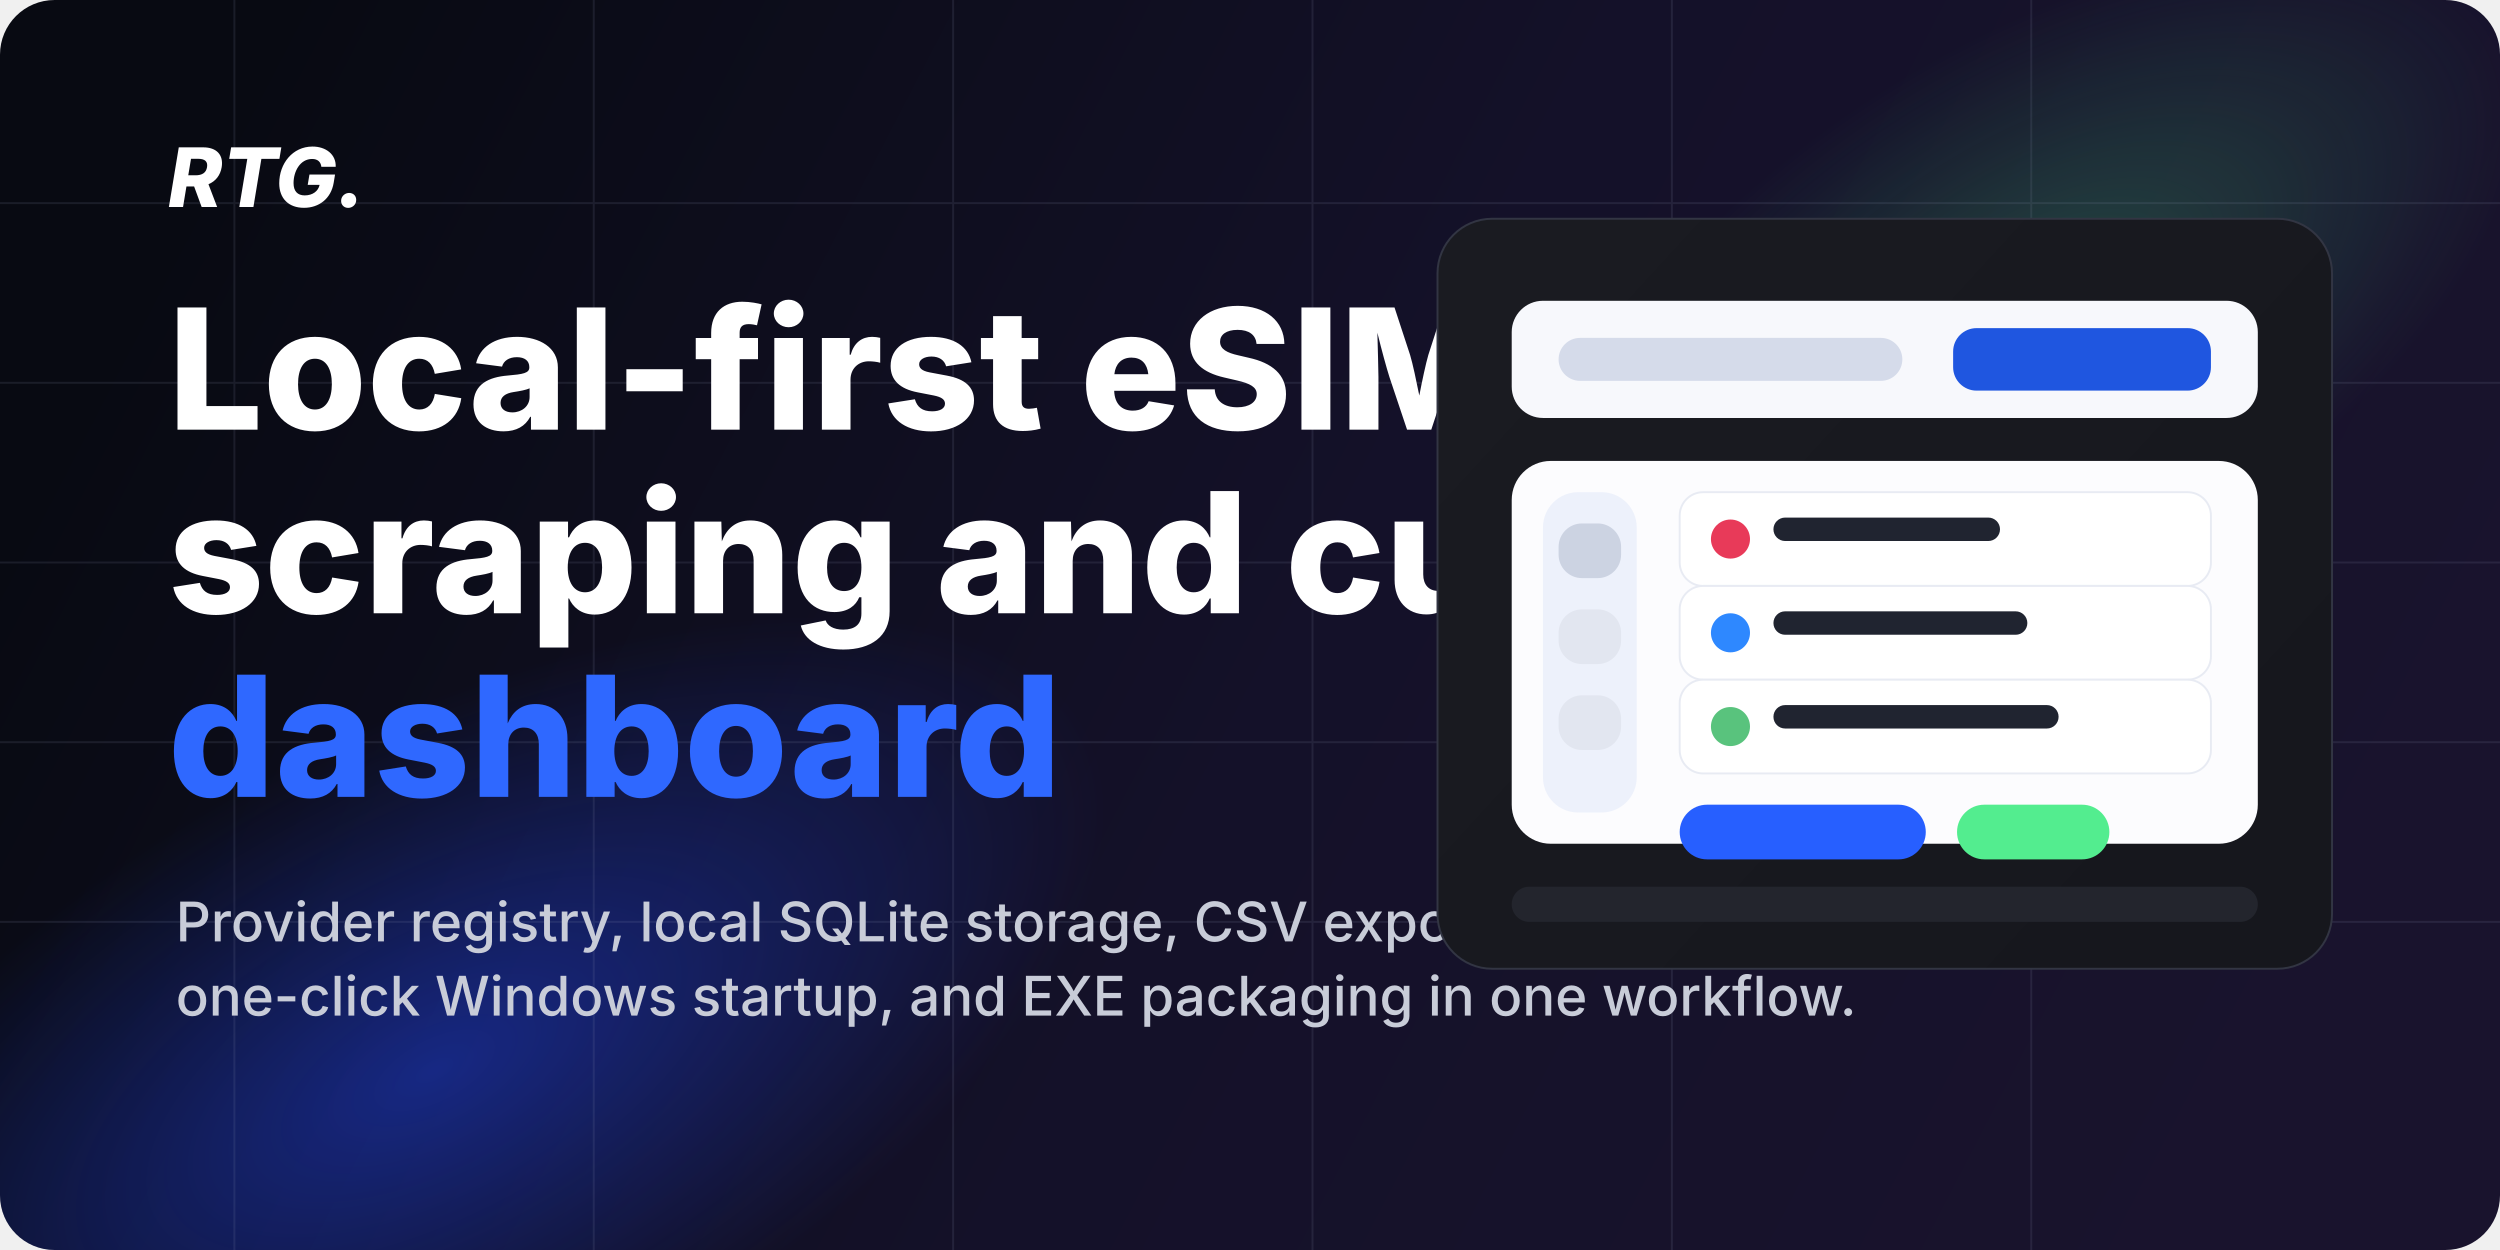
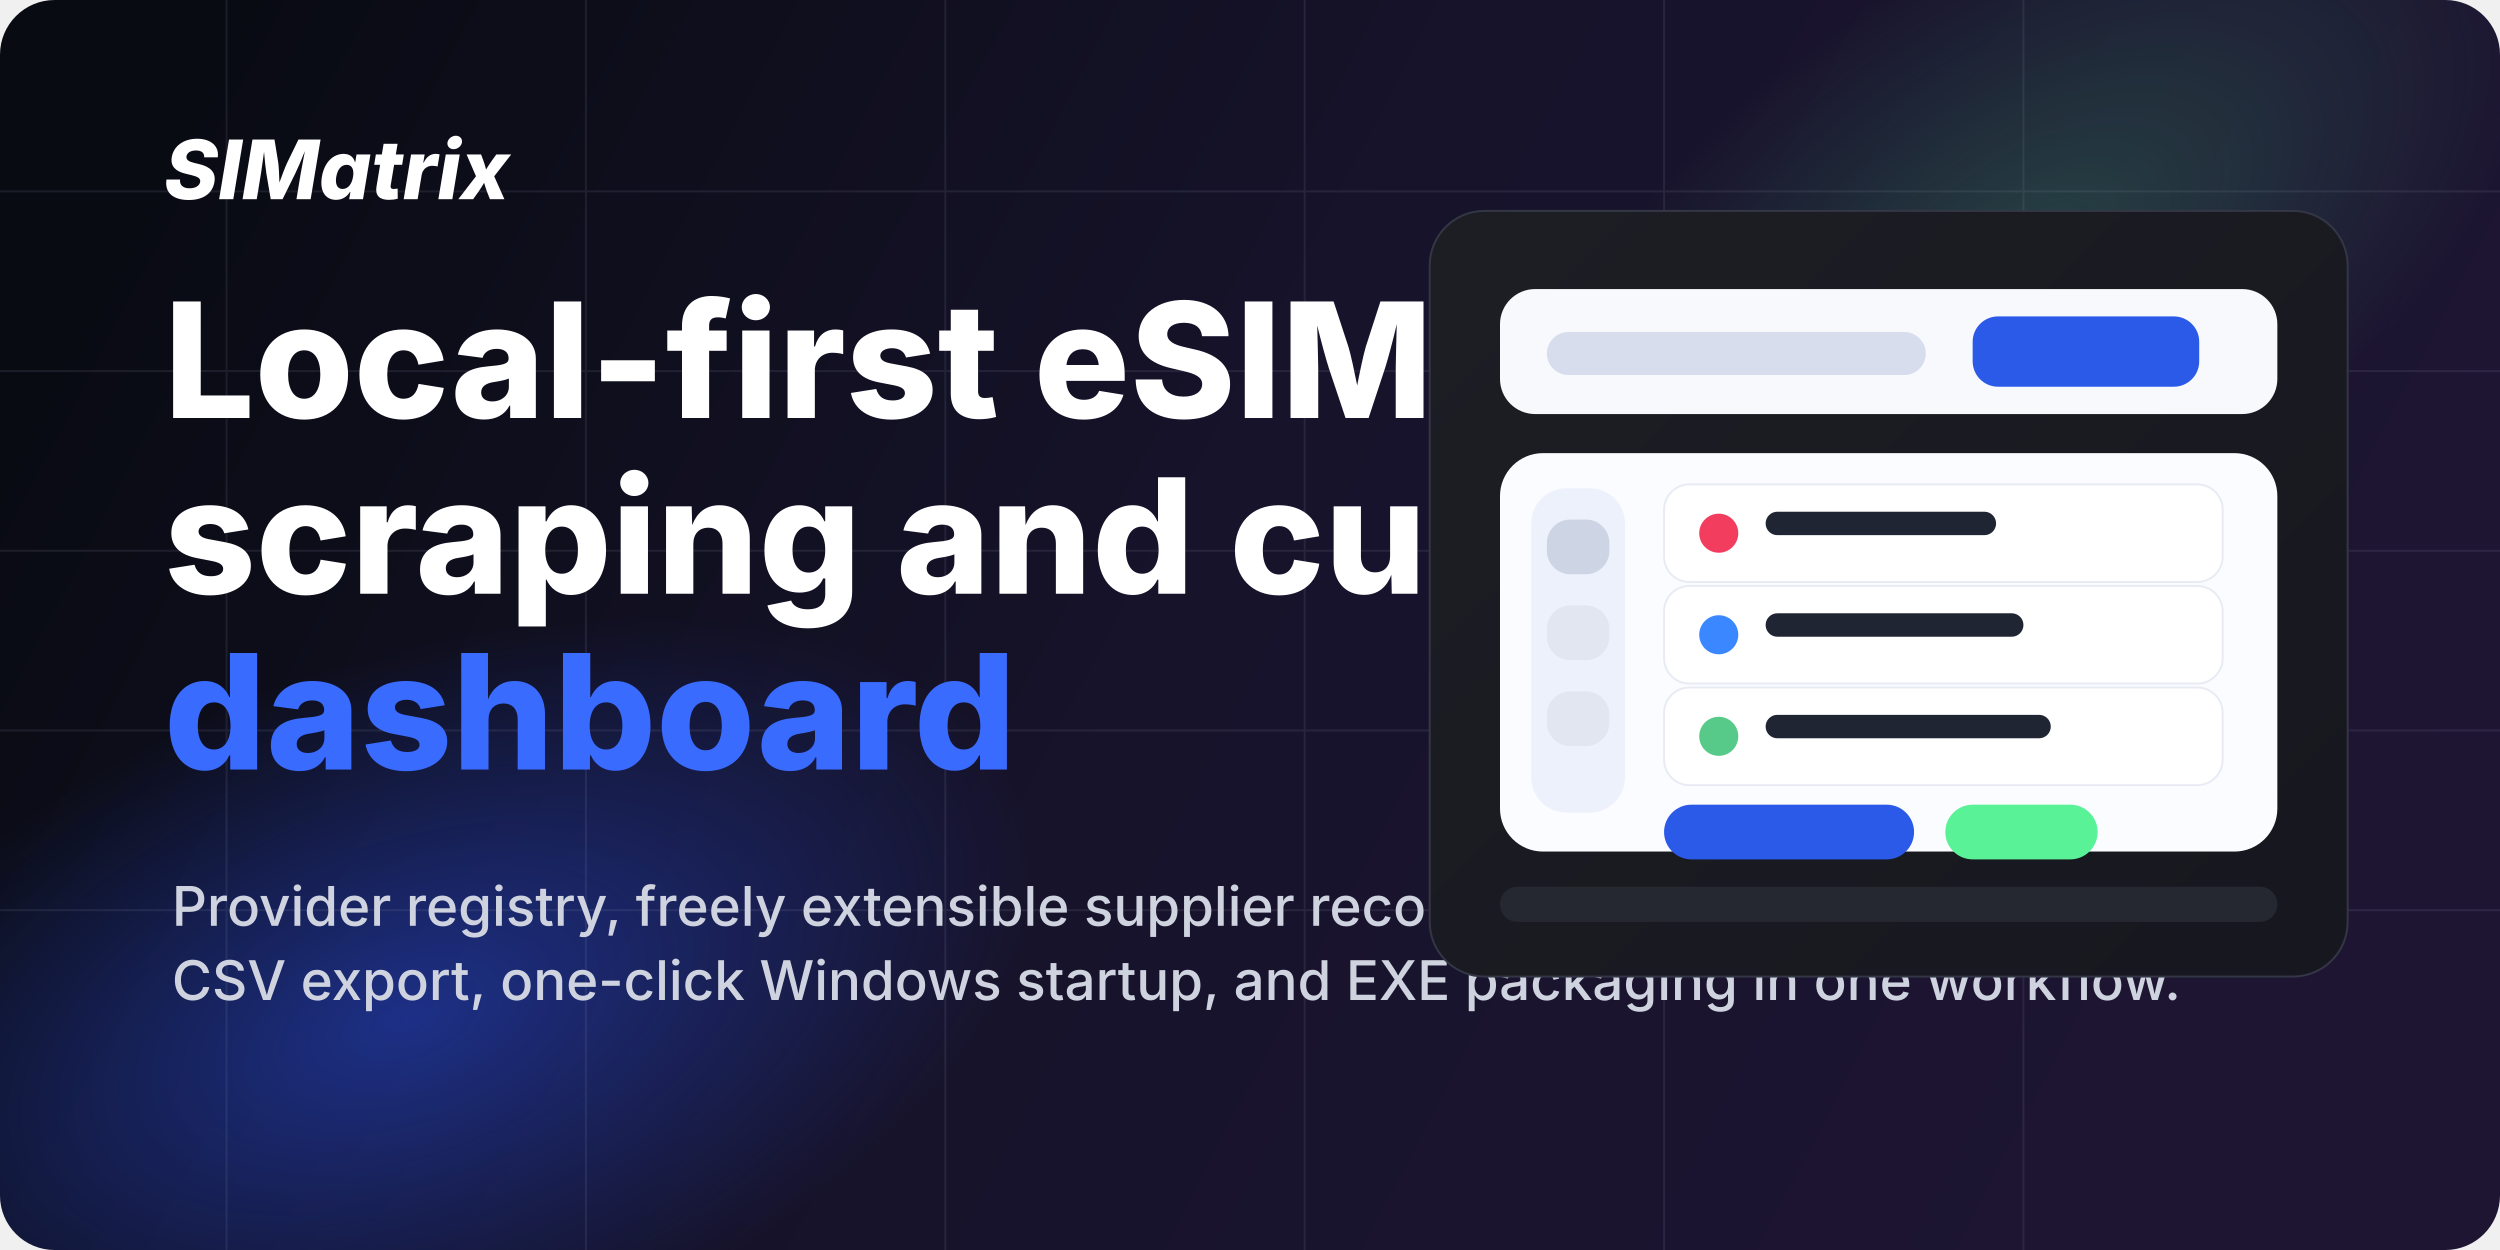
<svg xmlns="http://www.w3.org/2000/svg" width="1280" height="640" viewBox="0 0 1280 640" fill="none">
  <defs>
-     <linearGradient id="bg" x1="120" y1="48" x2="1168" y2="592" gradientUnits="userSpaceOnUse">
-       <stop stop-color="#080A12" />
-       <stop offset="0.52" stop-color="#141129" />
-       <stop offset="1" stop-color="#19132D" />
+     <linearGradient id="bg" x1="100" y1="44" x2="1172" y2="604" gradientUnits="userSpaceOnUse">
+       <stop stop-color="#090B13" />
+       <stop offset="0.48" stop-color="#17132B" />
+       <stop offset="1" stop-color="#1E1533" />
    </linearGradient>
-     <radialGradient id="glowA" cx="0" cy="0" r="1" gradientUnits="userSpaceOnUse" gradientTransform="translate(220 548) rotate(-27.3552) scale(378.716 174.186)">
-       <stop stop-color="#2148FF" stop-opacity="0.45" />
-       <stop offset="1" stop-color="#2148FF" stop-opacity="0" />
+     <radialGradient id="glowA" cx="0" cy="0" r="1" gradientUnits="userSpaceOnUse" gradientTransform="translate(208 522) rotate(-19.8) scale(336 182)">
+       <stop stop-color="#2C56FF" stop-opacity="0.46" />
+       <stop offset="1" stop-color="#2C56FF" stop-opacity="0" />
    </radialGradient>
-     <radialGradient id="glowB" cx="0" cy="0" r="1" gradientUnits="userSpaceOnUse" gradientTransform="translate(1044 160) rotate(148.633) scale(278.345 138.746)">
-       <stop stop-color="#52F18E" stop-opacity="0.24" />
-       <stop offset="1" stop-color="#52F18E" stop-opacity="0" />
+     <radialGradient id="glowB" cx="0" cy="0" r="1" gradientUnits="userSpaceOnUse" gradientTransform="translate(1040 128) rotate(147) scale(286 152)">
+       <stop stop-color="#57F59A" stop-opacity="0.2" />
+       <stop offset="1" stop-color="#57F59A" stop-opacity="0" />
    </radialGradient>
-     <linearGradient id="panel" x1="774" y1="128" x2="1134" y2="458" gradientUnits="userSpaceOnUse">
-       <stop stop-color="#1A1B21" />
-       <stop offset="1" stop-color="#16171D" />
+     <linearGradient id="panel" x1="768" y1="114" x2="1140" y2="492" gradientUnits="userSpaceOnUse">
+       <stop stop-color="#1D1E24" />
+       <stop offset="1" stop-color="#17181F" />
    </linearGradient>
  </defs>
  <rect width="1280" height="640" rx="28" fill="url(#bg)" />
  <rect width="1280" height="640" rx="28" fill="url(#glowA)" />
  <rect width="1280" height="640" rx="28" fill="url(#glowB)" />
-   <g opacity="0.14" stroke="#8890B2">
-     <path d="M0 104H1280" />
-     <path d="M0 196H1280" />
-     <path d="M0 288H1280" />
-     <path d="M0 380H1280" />
-     <path d="M0 472H1280" />
-     <path d="M120 0V640" />
-     <path d="M304 0V640" />
-     <path d="M488 0V640" />
-     <path d="M672 0V640" />
-     <path d="M856 0V640" />
-     <path d="M1040 0V640" />
+   <g opacity="0.14" stroke="#8D92AF">
+     <path d="M0 98H1280" />
+     <path d="M0 190H1280" />
+     <path d="M0 282H1280" />
+     <path d="M0 374H1280" />
+     <path d="M0 466H1280" />
+     <path d="M116 0V640" />
+     <path d="M300 0V640" />
+     <path d="M484 0V640" />
+     <path d="M668 0V640" />
+     <path d="M852 0V640" />
+     <path d="M1036 0V640" />
  </g>
-   <text x="86" y="106" fill="white" font-size="42" font-family="Inter, Segoe UI, Arial, sans-serif" font-style="italic" font-weight="800">RTG.</text>
-   <text x="86" y="220" fill="white" font-size="86" font-family="Inter, Segoe UI, Arial, sans-serif" font-weight="800">Local-first eSIMDB</text>
-   <text x="86" y="314" fill="white" font-size="86" font-family="Inter, Segoe UI, Arial, sans-serif" font-weight="800">scraping and curation</text>
-   <text x="86" y="408" fill="#2F68FF" font-size="86" font-family="Inter, Segoe UI, Arial, sans-serif" font-weight="800">dashboard</text>
-   <text x="90" y="482" fill="#C8CCD8" font-size="28" font-family="Inter, Segoe UI, Arial, sans-serif" font-weight="500">
-     Provider registry, local SQLite storage, CSV export, bilingual UI,
+   <text x="84" y="102" fill="white" font-size="42" font-family="Inter, Segoe UI, Arial, sans-serif" font-style="italic" font-weight="800">SIMatrix</text>
+   <text x="84" y="214" fill="white" font-size="82" font-family="Inter, Segoe UI, Arial, sans-serif" font-weight="800">Local-first eSIM</text>
+   <text x="84" y="304" fill="white" font-size="82" font-family="Inter, Segoe UI, Arial, sans-serif" font-weight="800">scraping and curation</text>
+   <text x="84" y="394" fill="#3A6BFF" font-size="82" font-family="Inter, Segoe UI, Arial, sans-serif" font-weight="800">dashboard</text>
+   <text x="88" y="474" fill="#CFD3DF" font-size="28" font-family="Inter, Segoe UI, Arial, sans-serif" font-weight="500">
+     Provider registry, freely extensible supplier records, local SQLite storage,
  </text>
-   <text x="90" y="520" fill="#C8CCD8" font-size="28" font-family="Inter, Segoe UI, Arial, sans-serif" font-weight="500">
-     one-click Windows startup, and EXE packaging in one workflow.
+   <text x="88" y="512" fill="#CFD3DF" font-size="28" font-family="Inter, Segoe UI, Arial, sans-serif" font-weight="500">
+     CSV export, one-click Windows startup, and EXE packaging in one workflow.
  </text>
  <g>
-     <rect x="736" y="112" width="458" height="384" rx="28" fill="url(#panel)" stroke="#323543" />
-     <rect x="774" y="154" width="382" height="60" rx="16" fill="#F7F8FC" />
-     <rect x="774" y="236" width="382" height="196" rx="20" fill="#FCFCFE" />
-     <rect x="774" y="454" width="382" height="18" rx="9" fill="#23252D" />
-     <rect x="798" y="173" width="176" height="22" rx="11" fill="#D5DBEA" />
-     <rect x="1000" y="168" width="132" height="32" rx="12" fill="#1F56E0" />
-     <rect x="790" y="252" width="48" height="164" rx="18" fill="#EDF1FB" />
-     <rect x="798" y="268" width="32" height="28" rx="12" fill="#CCD3E2" />
-     <rect x="798" y="312" width="32" height="28" rx="12" fill="#E2E6F0" />
-     <rect x="798" y="356" width="32" height="28" rx="12" fill="#E2E6F0" />
-     <rect x="860" y="252" width="272" height="48" rx="12" fill="#FFFFFF" stroke="#E8EBF3" />
-     <circle cx="886" cy="276" r="10" fill="#E83A59" />
-     <rect x="908" y="265" width="116" height="12" rx="6" fill="#202430" />
-     <rect x="860" y="300" width="272" height="48" rx="12" fill="#FFFFFF" stroke="#E8EBF3" />
-     <circle cx="886" cy="324" r="10" fill="#2E88FF" />
-     <rect x="908" y="313" width="130" height="12" rx="6" fill="#202430" />
-     <rect x="860" y="348" width="272" height="48" rx="12" fill="#FFFFFF" stroke="#E8EBF3" />
-     <circle cx="886" cy="372" r="10" fill="#59C37D" />
-     <rect x="908" y="361" width="146" height="12" rx="6" fill="#202430" />
-     <rect x="860" y="412" width="126" height="28" rx="14" fill="#275FFF" />
-     <rect x="1002" y="412" width="78" height="28" rx="14" fill="#53ED8F" />
+     <rect x="732" y="108" width="470" height="392" rx="28" fill="url(#panel)" stroke="#333645" />
+     <rect x="768" y="148" width="398" height="64" rx="18" fill="#F8F9FD" />
+     <rect x="768" y="232" width="398" height="204" rx="22" fill="#FBFCFF" />
+     <rect x="768" y="454" width="398" height="18" rx="9" fill="#262831" />
+     <rect x="792" y="170" width="194" height="22" rx="11" fill="#D7DDED" />
+     <rect x="1010" y="162" width="116" height="36" rx="13" fill="#2B59E8" />
+     <rect x="784" y="250" width="48" height="166" rx="18" fill="#EDF1FB" />
+     <rect x="792" y="266" width="32" height="28" rx="12" fill="#CDD4E4" />
+     <rect x="792" y="310" width="32" height="28" rx="12" fill="#E2E6F1" />
+     <rect x="792" y="354" width="32" height="28" rx="12" fill="#E2E6F1" />
+     <rect x="852" y="248" width="286" height="50" rx="13" fill="#FFFFFF" stroke="#E8EBF4" />
+     <circle cx="880" cy="273" r="10" fill="#F23D5F" />
+     <rect x="904" y="262" width="118" height="12" rx="6" fill="#202534" />
+     <rect x="852" y="300" width="286" height="50" rx="13" fill="#FFFFFF" stroke="#E8EBF4" />
+     <circle cx="880" cy="325" r="10" fill="#3B87FF" />
+     <rect x="904" y="314" width="132" height="12" rx="6" fill="#202534" />
+     <rect x="852" y="352" width="286" height="50" rx="13" fill="#FFFFFF" stroke="#E8EBF4" />
+     <circle cx="880" cy="377" r="10" fill="#57C989" />
+     <rect x="904" y="366" width="146" height="12" rx="6" fill="#202534" />
+     <rect x="852" y="412" width="128" height="28" rx="14" fill="#2B59E8" />
+     <rect x="996" y="412" width="78" height="28" rx="14" fill="#59F297" />
  </g>
</svg>
